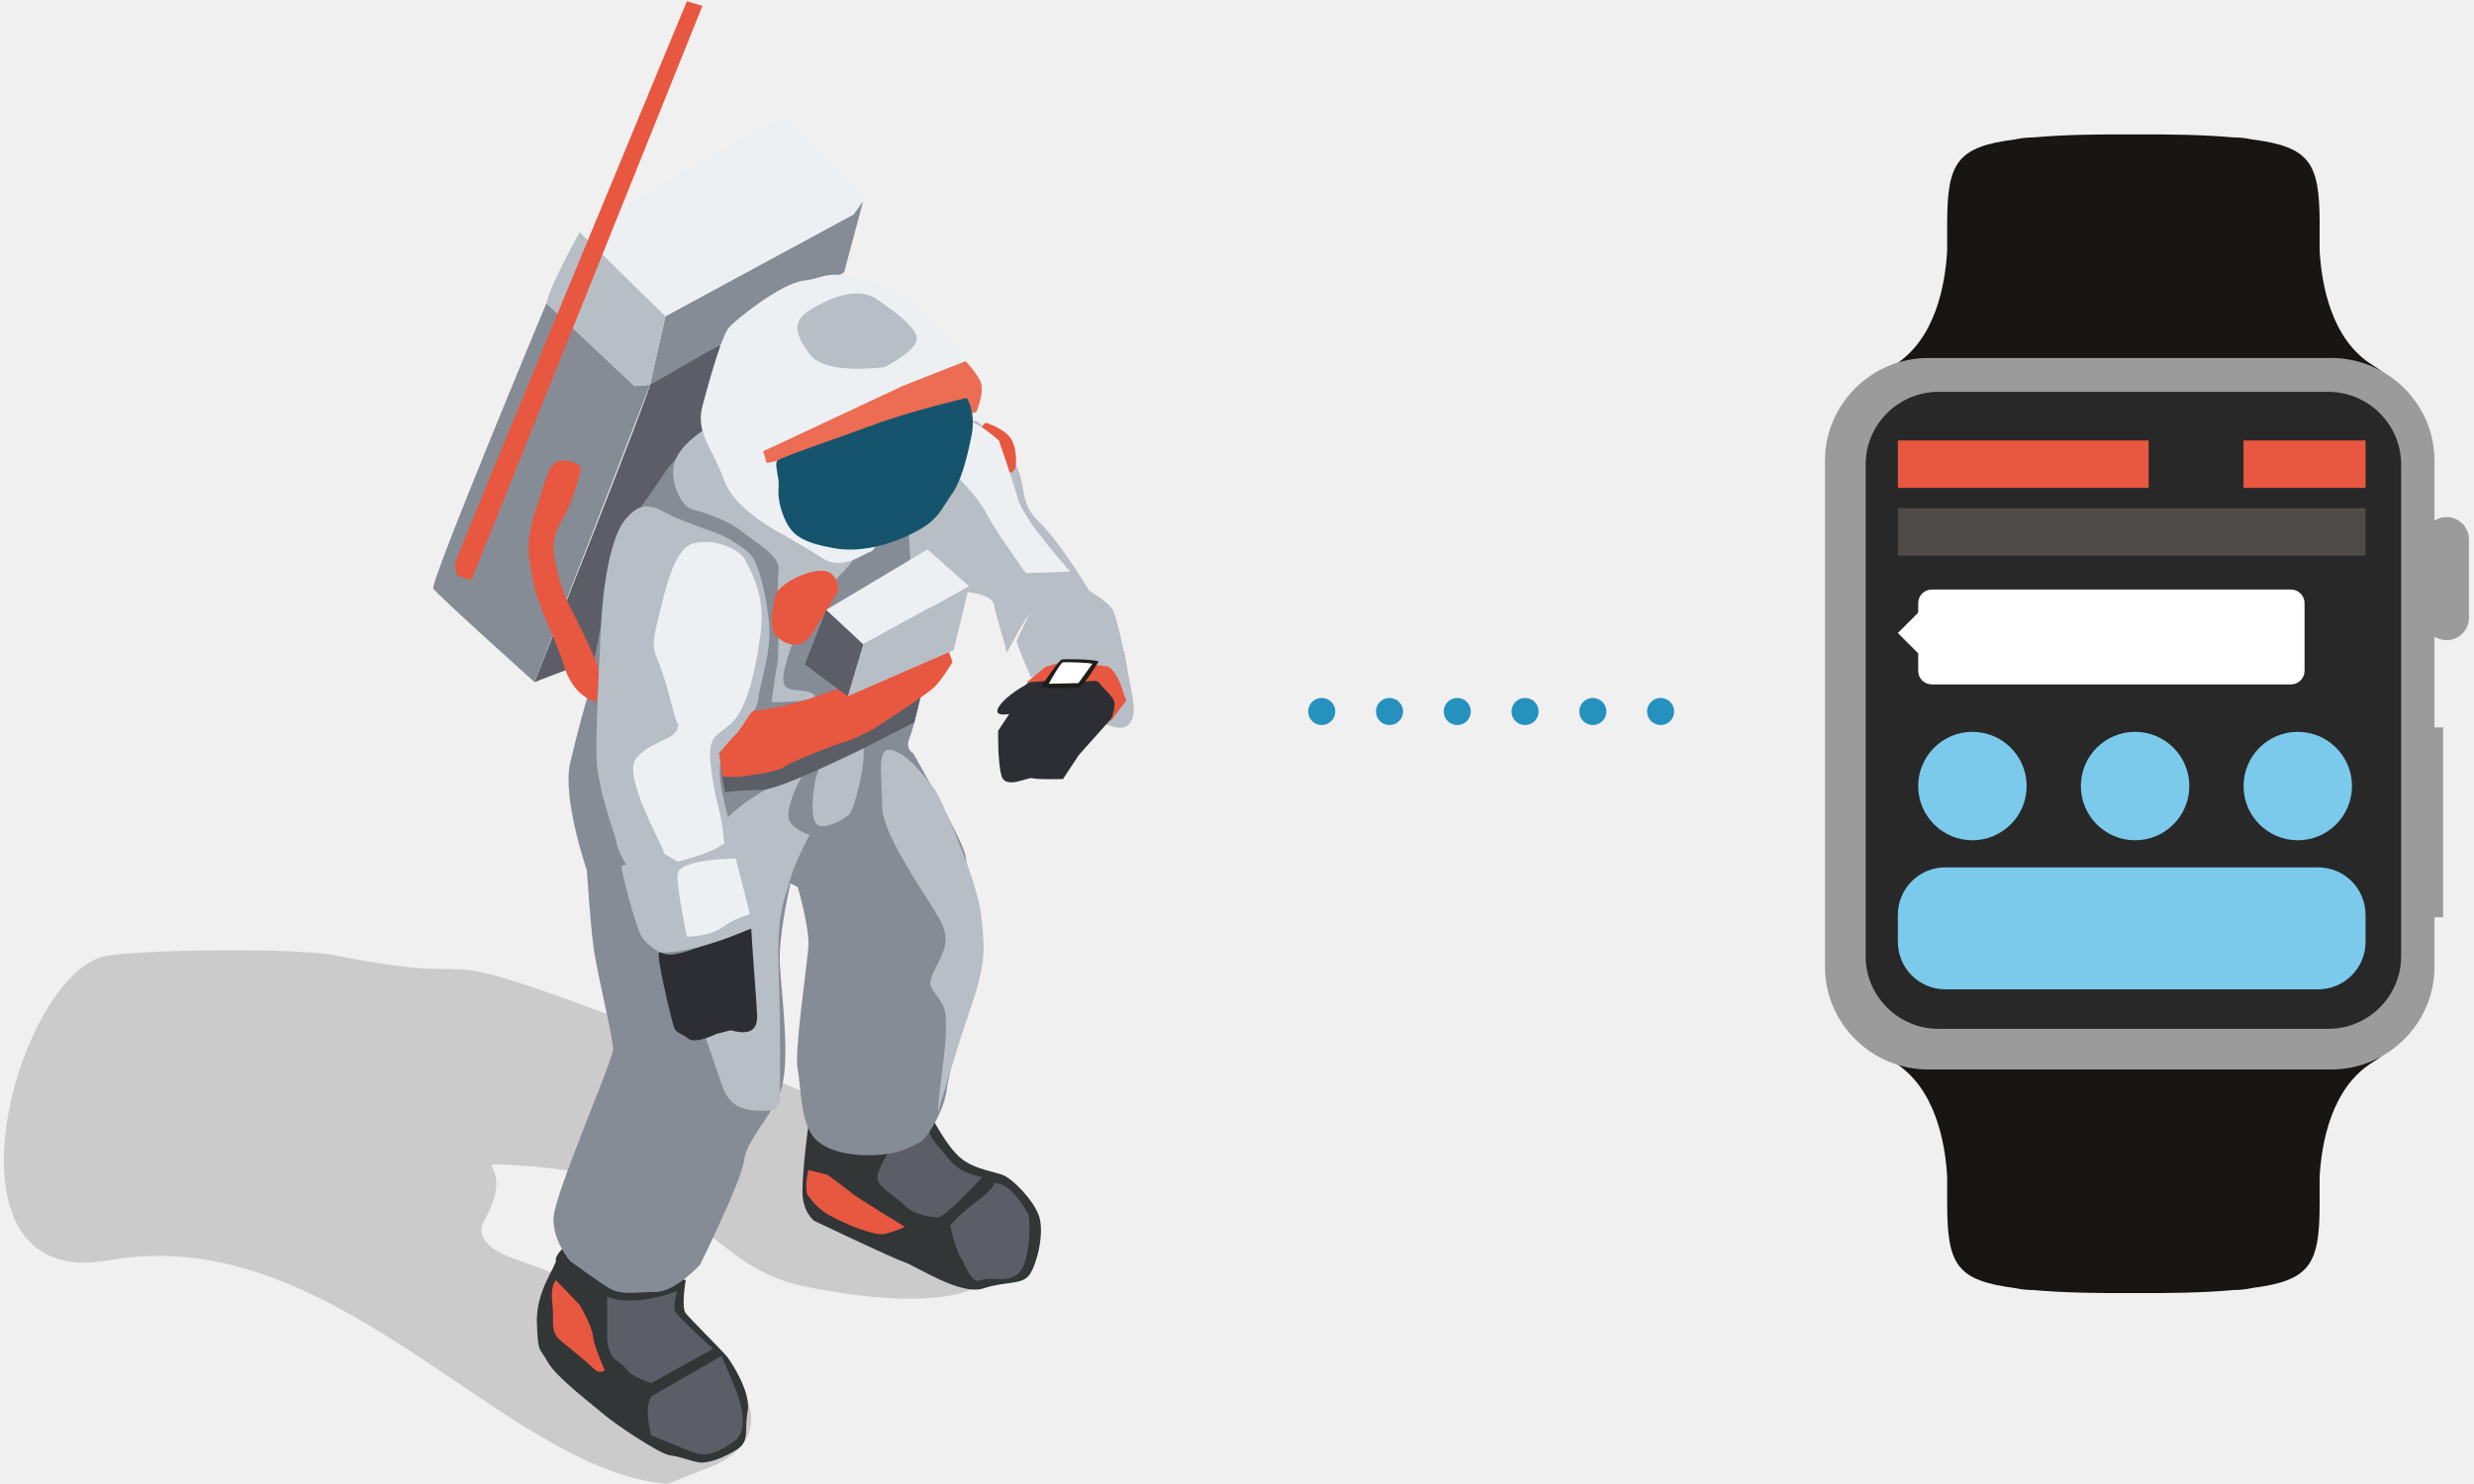
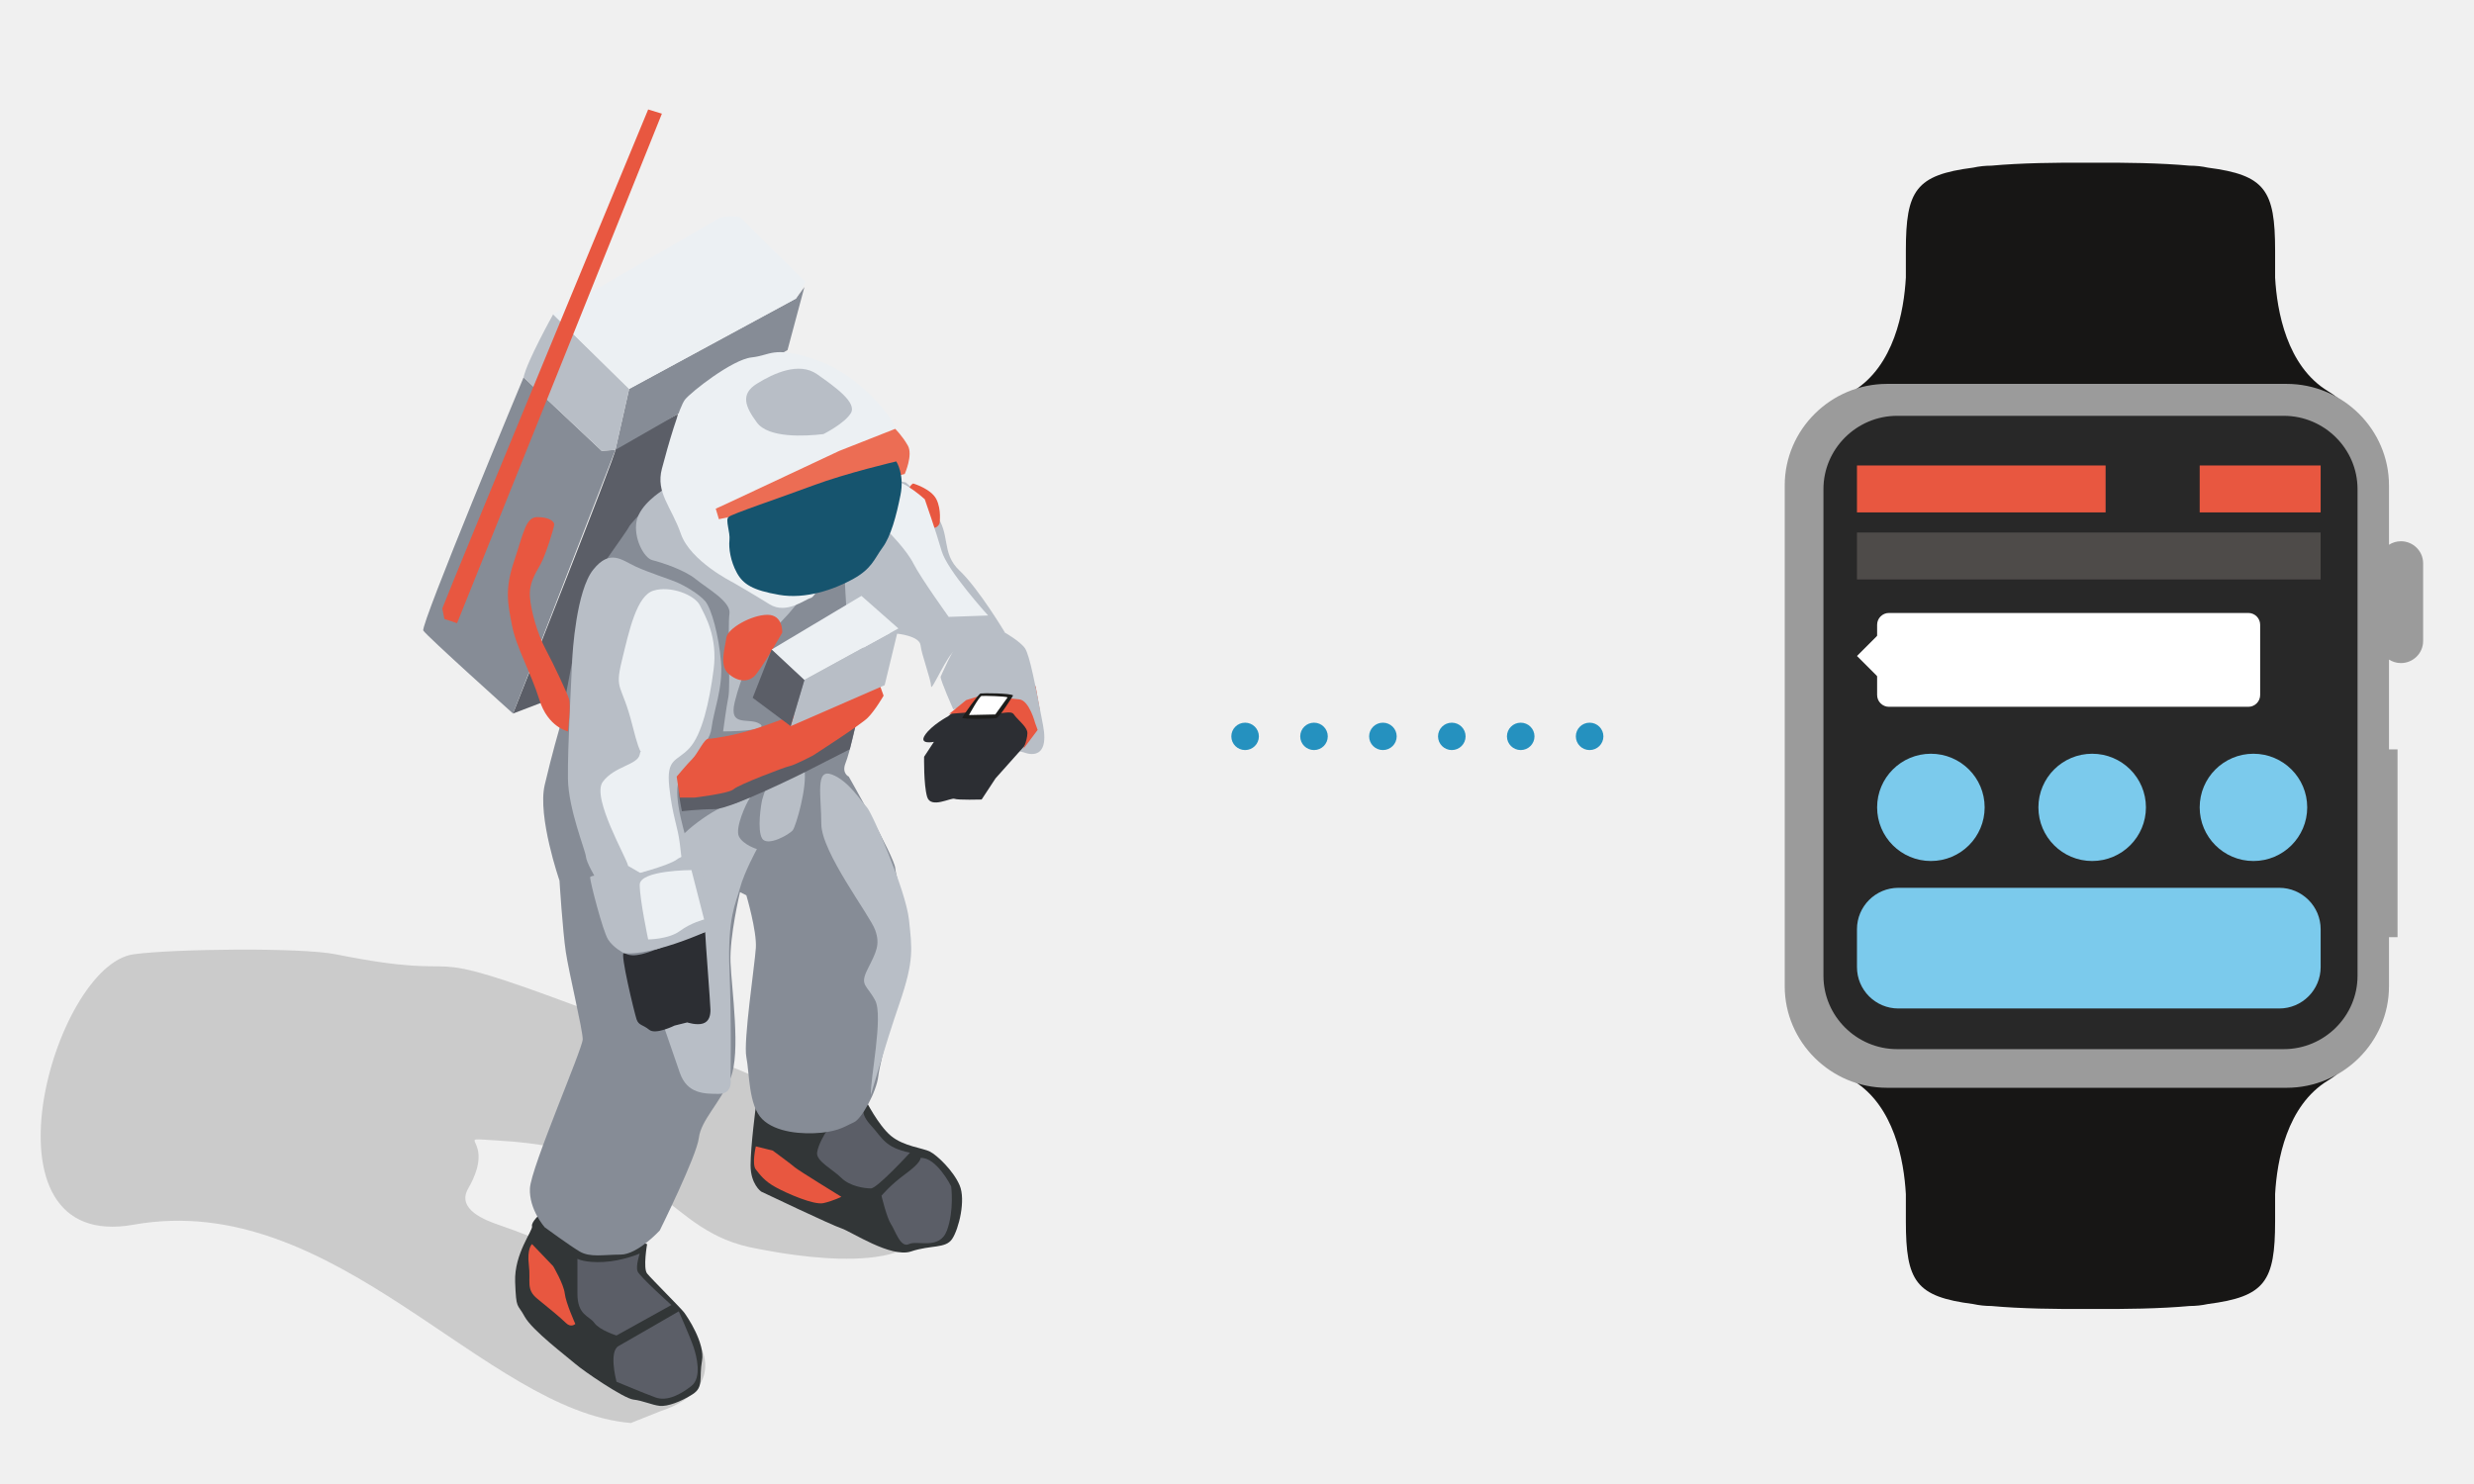
<svg xmlns="http://www.w3.org/2000/svg" width="365" height="219" viewBox="0 0 365 219">
-   <g fill="none" fill-rule="evenodd">
-     <path fill="#D8D8D8" d="M98.492,218.996 C74.113,216.965 49.492,179.996 16,185.996 C-10.712,190.781 2.625,142.821 16,140.996 C22.652,140.088 43.736,139.845 49.492,140.996 C74.267,145.951 60.015,138.518 90.492,149.996 C108.105,156.63 125.6,163.698 142.492,171.996 C144.829,173.144 146.617,175.544 147.492,177.996 C148.389,180.507 148.139,183.409 147.492,185.996 C145.114,195.508 120.782,190.218 119.492,189.996 C103.707,187.274 104.308,173.541 76.492,171.996 C68.112,171.531 76.535,171.172 71.492,179.996 C69.498,183.486 74.511,185.307 76.492,185.996 C92.762,191.655 85.452,191.806 101.492,198.996 C112.237,203.813 114.764,213.239 103.492,216.996 L98.492,218.996 Z" style="mix-blend-mode:multiply" />
-     <g transform="matrix(-1 0 0 1 167.75 0)">
-       <path fill="#5B5E67" d="M61.486,50.854 C62.189,51.204 72.027,56.272 71.851,56.796 C71.676,57.32 88.892,100.66 88.892,100.66 L79.757,97.165 L62.189,63.437 L61.486,50.854" />
-       <path fill="#868C96" d="M88.892,100.66 L71.851,56.796 L74.135,56.971 L87.135,44.738 C87.135,44.738 104.351,85.981 103.824,86.854 C103.297,87.728 88.892,100.66 88.892,100.66" />
-       <polyline fill="#868C96" points="71.851 56.796 69.568 46.66 41.811 31.631 40.405 29.709 43.216 40.194 61.486 50.854 71.851 56.796" />
-       <path fill="#323637" d="M47.608,180.175 C47.608,180.175 35.883,185.767 34.257,186.291 C32.631,186.816 26.015,191.259 22.662,190.136 C19.31,189.013 16.914,189.708 15.811,188.039 C14.708,186.37 13.527,181.573 14.581,179.126 C15.635,176.68 18.32,174.144 19.5,173.534 C20.681,172.924 23.892,172.66 26,170.913 C28.108,169.165 30.216,164.971 30.216,164.971 L46.027,164.796 L48.486,166.019 C48.486,166.019 49.365,172.66 49.365,175.806 C49.365,178.951 47.608,180.175 47.608,180.175" />
-       <path fill="#5B5E67" d="M21.081 174.583C21.081 174.583 20.905 175.282 23.541 177.204 26.176 179.126 27.581 180.874 27.581 180.874 27.581 180.874 26.703 184.544 26 185.592 25.297 186.641 24.419 189.612 23.014 188.913 21.608 188.214 17.919 189.961 16.689 186.641 15.459 183.32 15.986 179.301 15.986 179.301 15.986 179.301 18.446 174.408 21.081 174.583M22.838 173.709C22.838 173.709 28.284 179.65 29.338 179.65 30.392 179.65 32.851 179.301 34.257 177.903 35.662 176.505 38.473 175.107 38.297 173.709 38.122 172.311 36.892 170.388 36.892 170.388L30.392 166.194C30.392 166.194 31.27 167.068 29.338 169.165 27.405 171.262 27.054 172.835 22.838 173.709" />
-       <path fill="#323637" d="M66.581,188.913 C66.581,188.913 67.284,192.932 66.581,193.806 C65.878,194.68 60.959,199.573 60.432,200.272 C59.905,200.971 56.915,205.401 57.446,208.311 C57.976,211.22 57.095,212.68 59.027,213.903 C60.959,215.126 63.186,215.96 64.473,215.825 C65.76,215.69 67.284,214.951 68.865,214.777 C70.446,214.602 77.122,210.058 78.527,208.835 C79.932,207.612 85.73,203.243 86.959,200.971 C88.189,198.699 88.365,199.922 88.541,195.204 C88.716,190.485 85.544,186.641 85.73,185.942 C85.915,185.243 84.324,183.845 84.324,183.845 L66.581,188.913" />
-       <path fill="#868C96" d="M64.473,186.641 C64.473,186.641 68.162,190.66 70.973,190.66 C73.784,190.66 76.068,191.184 77.824,190.136 C79.581,189.087 83.622,186.117 83.622,186.117 C83.622,186.117 86.247,183.146 86.081,179.65 C85.915,176.155 77.297,156.408 77.297,154.835 C77.297,153.262 79.581,143.825 80.108,140.33 C80.635,136.835 81.162,128.447 81.162,128.447 C81.162,128.447 84.851,117.786 83.622,112.544 C82.392,107.301 81.162,103.107 81.162,103.107 C81.162,103.107 76.946,80.738 76.595,79.864 C76.243,78.99 69.743,70.078 69.568,69.553 C69.392,69.029 62.541,61.864 62.541,61.864 L28.635,67.631 C28.635,67.631 26.636,70.833 27.23,73.922 C27.824,77.012 30.216,85.631 30.216,85.631 L31.797,102.233 C31.797,102.233 32.851,107.126 33.554,108.874 C34.257,110.621 33.027,111.146 33.027,111.146 C33.027,111.146 25.473,124.427 25.297,126.35 C25.122,128.272 22.628,136.553 22.838,138.757 C23.048,140.961 24.068,144.699 24.419,146.097 C24.77,147.495 27.802,158.264 28.108,160.951 C28.414,163.639 30.919,168.117 32.149,168.641 C33.378,169.165 34.507,170.092 37.595,170.388 C40.682,170.685 45.149,170.388 47.432,168.117 C49.716,165.845 49.541,160.427 50.068,157.806 C50.595,155.184 48.662,142.427 48.486,139.631 C48.311,136.835 50.068,130.893 50.068,130.893 L51.122,130.369 C51.122,130.369 52.878,137.709 52.703,142.078 C52.527,146.447 50.946,157.107 52.703,161.301 C54.459,165.495 57.622,168.291 57.973,171.262 C58.324,174.233 64.473,186.641 64.473,186.641" />
-       <path fill="#E85740" d="M64.473 92.971C65.703 93.67 67.635 94.718 70.622 93.845 73.608 92.971 75.365 92.097 75.365 90.524 75.365 88.951 76.946 88.078 73.432 86.155 69.919 84.233 67.635 83.359 65.703 84.408 63.77 85.456 62.541 88.078 62.716 89.126 62.892 90.175 64.473 92.971 64.473 92.971M72.554 135.786C72.554 135.786 64.571 133.547 63.946 133.34 63.321 133.132 60.432 132.641 60.432 132.641 60.432 132.641 65.176 135.786 66.932 136.66 68.689 137.534 71.324 138.233 71.324 138.233L72.554 135.786M1.23 100.136L5.797 98.039 9.311 95.767C9.311 95.767 8.959 94.893 7.905 94.893 6.851 94.893 1.932 96.117 1.932 96.117L1.23 100.136M34.257 181.049C34.257 181.049 41.495 176.604 41.986 176.155 42.478 175.706 45.676 173.359 45.676 173.359L48.486 172.66C48.486 172.66 49.189 175.631 48.486 176.505 47.784 177.379 47.081 178.427 45.149 179.476 43.216 180.524 38.824 182.447 37.243 182.097 35.662 181.748 34.257 181.049 34.257 181.049M78.527 202.194C78.527 202.194 80.108 198.699 80.284 197.126 80.459 195.553 82.216 192.583 82.216 192.583L85.73 188.913C85.73 188.913 86.598 189.612 86.257 192.408 85.915 195.204 86.784 196.427 84.851 198 82.919 199.573 80.986 201.146 80.108 202.019 79.23 202.893 78.527 202.194 78.527 202.194" />
-       <path fill="#5B5E67" d="M71.676 211.806C71.851 211.107 72.905 206.738 71.324 205.864 69.743 204.99 61.311 200.097 61.311 200.097 61.311 200.097 59.378 204.466 58.851 206.039 58.324 207.612 57.446 211.107 59.203 212.505 60.959 213.903 63.243 215.126 65.176 214.427 67.108 213.728 71.676 211.806 71.676 211.806M62.541 199.049L71.676 204.117C71.676 204.117 74.486 203.243 75.365 202.019 76.243 200.796 78.176 200.796 78.176 197.126L78.176 191.359C78.176 191.359 76.946 192.058 73.784 191.883 70.622 191.709 67.811 190.485 67.811 190.485 67.811 190.485 68.514 192.583 68.162 193.456 67.811 194.33 62.541 199.049 62.541 199.049" />
-       <path fill="#B8BEC6" d="M52.703 161.301C52.703 161.301 52.176 163.922 54.635 163.922 57.095 163.922 59.905 163.922 61.135 160.427 62.365 156.932 65.878 146.621 65.878 146.621 65.878 146.621 63.946 127.573 62.892 124.078 61.838 120.583 54.5 115.975 53.054 115.864 51.609 115.754 49.014 114.117 49.541 114.816 50.068 115.515 52 119.709 51.297 121.107 50.595 122.505 48.311 123.204 48.311 123.204 48.311 123.204 50.419 127.049 51.122 129.67 51.824 132.291 53.23 134.563 52.878 143.301 52.527 152.039 52.703 161.301 52.703 161.301M29.338 164.097C29.514 161.65 27.23 150.99 28.635 148.369 30.041 145.748 31.27 145.922 29.865 143.126 28.459 140.33 27.757 139.107 28.635 136.66 29.514 134.214 37.595 123.728 37.595 119.01 37.595 114.291 38.649 109.748 35.838 110.796 33.027 111.845 30.919 115.34 30.041 116.214 29.162 117.087 23.541 130.019 23.014 134.913 22.486 139.806 22.135 141.728 24.595 148.893 27.054 156.058 29.338 164.097 29.338 164.097M40.405 109.922C39.907 112.898 41.811 119.359 42.338 120.058 42.865 120.757 46.554 122.854 47.432 121.456 48.311 120.058 47.608 115.689 47.432 114.99 47.257 114.291 46.203 111.146 45.324 110.621 44.446 110.097 40.581 108.874 40.405 109.922" />
-       <path fill="#2C2E33" d="M56.919,137.01 C56.919,137.883 56.041,149.068 56.041,149.942 C56.041,150.816 56.216,151.864 57.27,152.214 C58.324,152.563 59.905,152.039 59.905,152.039 L62.014,152.563 C62.014,152.563 65.176,154.136 66.23,153.262 C67.284,152.388 67.986,152.563 68.338,151.515 C68.689,150.466 71.149,140.33 70.446,140.505 C69.743,140.68 69.216,141.553 64.824,139.806 C60.432,138.058 56.919,137.01 56.919,137.01" />
-       <path fill="#B8BEC6" d="M59.73,123.029 C59.905,121.631 62.365,114.816 61.311,111.845 C60.257,108.874 56.216,106.078 55.865,103.107 C55.514,100.136 53.932,96.466 54.284,92.097 C54.635,87.728 55.865,83.184 56.919,81.961 C57.973,80.738 60.432,79.34 61.662,78.816 C62.892,78.291 66.23,77.243 68.514,76.194 C70.797,75.146 72.73,73.223 75.541,76.718 C78.351,80.214 78.996,90.384 79.054,91.922 C79.112,93.46 79.835,106.417 79.757,111.495 C79.678,116.574 76.858,123.396 76.77,124.427 C76.682,125.458 75.189,127.922 75.189,127.922 C75.189,127.922 74.55,129.301 71.324,129.845 C68.099,130.389 59.203,126.699 59.203,126.699 L59.73,123.029" />
-       <path fill="#ECF0F3" d="M69.743,126 C69.919,124.777 75.892,114.641 73.959,112.019 C72.027,109.398 68.162,109.223 67.811,107.476 C67.459,105.728 67.284,109.573 69.041,102.583 C70.797,95.592 72.027,96.99 70.797,91.922 C69.568,86.854 68.338,81.087 65.527,80.214 C62.716,79.34 58.676,80.913 57.797,82.66 C56.919,84.408 54.811,87.903 55.514,93.32 C56.216,98.738 57.446,104.155 59.554,106.427 C61.662,108.699 63.419,108 62.892,112.893 C62.365,117.786 61.486,119.359 61.135,122.33 L60.784,125.301 L67.635,127.223 L69.743,126" />
-       <path fill="#5B5E67" d="M31.797,102.233 L32.851,106.602 L40.757,110.621 C40.757,110.621 52.703,116.563 55.338,116.563 C57.973,116.563 60.784,116.913 60.784,116.913 C60.784,116.913 61.662,112.893 61.135,112.893 C60.608,112.893 45.5,106.602 43.919,106.427 C42.338,106.252 31.797,102.233 31.797,102.233" />
-       <path fill="#B8BEC6" d="M24.946,87.379 C24.946,87.379 21.257,87.728 21.081,89.301 C20.905,90.874 19.339,95.03 19.324,96.117 C19.31,97.203 16.514,90.524 15.284,90.175 C14.054,89.825 7.027,87.204 7.027,87.204 C7.027,87.204 11.419,79.864 14.581,76.893 C17.743,73.922 15.986,70.777 18.622,67.456 C21.257,64.136 23.541,62.214 23.541,62.214 L28.459,61.34 L33.905,73.573 C33.905,73.573 33.423,86.155 33.027,86.33 C32.631,86.505 24.946,87.379 24.946,87.379" />
-       <path fill="#B8BEC6" d="M17.743,94.544 C17.743,95.243 15.635,99.961 15.635,99.961 C15.635,99.961 10.365,98.563 9.662,98.738 C8.959,98.913 10.892,105.379 10.892,105.379 L3.865,107.126 C3.865,107.126 -0.527,109.049 0.703,102.583 C1.932,96.117 2.921,90.977 3.689,89.825 C4.457,88.673 7.027,87.204 7.027,87.204 C7.027,87.204 13.176,87.204 14.405,88.427 C15.635,89.65 17.743,94.544 17.743,94.544" />
-       <path fill="#2C2E33" d="M3.521,105.746 L8.605,111.446 L10.917,114.962 C10.917,114.962 14.847,115.076 15.435,114.841 C16.023,114.607 19.379,116.543 19.983,114.526 C20.586,112.509 20.489,107.847 20.489,107.847 L18.857,105.365 C18.857,105.365 21.436,105.902 20.348,104.247 C19.26,102.592 16.516,101.129 16.516,101.129 L13.676,98.818 C13.041,98.3 12.227,98.051 11.41,98.123 L4.823,98.697 L2.205,102.616 L3.521,105.746" />
-       <path fill="#B8BEC6" d="M64.122,63.612 C64.122,63.612 67.811,65.883 68.338,68.68 C68.865,71.476 67.108,74.796 65.703,75.146 C64.297,75.495 60.432,76.718 58.5,78.291 C56.568,79.864 52.572,82.06 52.878,84.058 C53.185,86.056 52.703,96.117 53.054,97.864 C53.405,99.612 53.932,103.631 53.932,103.631 C53.932,103.631 46.027,103.631 47.784,102.408 C49.541,101.184 53.069,103.132 52,98.738 C50.931,94.344 48.838,90 47.959,89.126 C47.081,88.252 44.446,85.631 43.041,84.058 C41.635,82.485 39.878,80.039 39.878,80.039 C39.878,80.039 45.851,82.485 52.351,76.544 C58.851,70.602 61.311,65.709 61.311,65.709 L64.122,63.612" />
-       <path fill="#ECF0F3" d="M52.351,78.816 C52.351,78.816 59.378,75.32 60.959,70.777 C62.541,66.233 65.176,63.961 64.122,59.942 C63.068,55.922 61.241,49.631 60.257,48.408 C59.273,47.184 52.427,41.767 49.189,41.417 C45.952,41.068 45.721,39.536 39.176,41.592 C32.631,43.649 28.635,48.408 26.878,50.505 C25.122,52.602 24.243,55.748 24.243,56.796 C24.243,57.845 36.365,76.369 36.365,76.369 C36.365,76.369 38.473,81.262 39.351,81.437 C40.23,81.612 43.392,84.233 46.203,82.485 C49.014,80.738 52.351,78.816 52.351,78.816" />
-       <path fill="#B8BEC6" d="M37.243 54.175C40.314 54.538 46.378 54.874 48.311 52.252 50.243 49.631 51.122 47.534 48.311 45.786 45.5 44.039 41.284 42.117 38.297 44.214 35.311 46.311 31.622 48.932 32.676 50.68 33.73 52.427 37.243 54.175 37.243 54.175M87.135 44.738C86.608 42.117 82.216 34.252 82.216 34.252L69.568 46.66 71.851 56.796 74.135 56.971 87.135 44.738" />
-       <path fill="#ECF0F3" d="M40.23,28.835 C40.23,28.835 50.198,19.099 50.77,18.35 C51.343,17.6 54.459,18.175 54.459,18.175 L80.459,33.204 L82.216,34.252 L69.568,46.66 L41.811,31.631 L40.23,28.835" />
-       <path fill="#E85740" d="M100.662 83.184C99.236 79.34 66.405.175 66.405.175L64.122.874 98.203 85.631 100.311 84.932 100.662 83.184M17.919 69.029C17.919 69.029 18.446 70.602 20.378 69.204 22.311 67.806 22.486 67.806 23.014 65.359 23.541 62.913 22.311 62.388 22.311 62.388 22.311 62.388 19.324 63.262 18.446 65.01 17.568 66.757 17.919 69.029 17.919 69.029" />
-       <path fill="#B8BEC6" d="M55.514,135.437 C56.041,132.466 58.149,124.252 58.149,124.252 C58.149,124.252 60.257,123.903 61.662,124.951 C63.068,126 69.216,127.573 69.216,127.573 C69.216,127.573 76.068,127.223 76.068,127.922 C76.068,128.621 73.959,136.835 73.081,138.233 C72.203,139.631 70.446,140.505 70.446,140.505 C70.446,140.505 68.865,140.854 64.824,139.806 C60.784,138.757 56.919,137.01 56.919,137.01 L55.514,135.437" />
-       <path fill="#ECF0F3" d="M59.203,126.699 C59.203,126.699 67.811,126.699 67.811,129.146 C67.811,131.592 66.405,138.233 66.405,138.233 C66.405,138.233 62.997,138.213 61.135,136.835 C59.273,135.457 57.095,134.913 57.095,134.913 L59.203,126.699" />
-       <path fill="#E85740" d="M28.108 95.243L27.23 97.689C27.23 97.689 28.635 100.136 29.865 101.359 31.095 102.583 39 107.65 39 107.65 39 107.65 41.986 109.223 42.865 109.398 43.743 109.573 51.473 112.544 52.176 113.243 52.878 113.942 58.676 114.641 58.676 114.641L61.135 114.641 61.662 111.146C61.662 111.146 59.905 109.049 59.027 108.175 58.149 107.301 57.095 104.854 56.392 104.854 55.689 104.854 52.176 104.33 48.838 103.282 45.5 102.233 36.937 98.913 34.784 98.214 32.631 97.515 28.108 95.243 28.108 95.243M44.095 87.204C44.095 87.204 43.919 84.233 46.554 84.233 49.189 84.233 53.23 86.505 53.405 88.078 53.581 89.65 54.635 92.621 53.054 94.019 51.473 95.417 49.892 95.417 48.838 94.544 47.784 93.67 44.095 87.204 44.095 87.204" />
-       <polyline fill="#B8BEC6" points="40.405 95.068 42.689 102.757 27.054 95.942 24.77 86.505 40.405 95.068" />
-       <path fill="#5B5E67" d="M45.851,90 C45.324,90.35 40.405,95.068 40.405,95.068 L42.689,102.757 L49.014,98.039 L45.851,90" />
-       <polyline fill="#ECF0F3" points="30.919 81.087 24.77 86.505 40.405 95.068 45.851 90 30.919 81.087" />
-       <path fill="#ECF0F3" d="M26.469,70.369 C26.469,70.369 23.423,73.398 22.252,75.728 C21.081,78.058 16.396,84.583 16.396,84.583 L9.838,84.35 C9.838,84.35 16.631,76.893 17.568,73.631 C18.504,70.369 20.378,65.01 20.378,65.01 C20.378,65.01 25.531,60.349 26.234,62.68 C26.937,65.01 26.469,70.369 26.469,70.369" />
-       <path fill="#EC6D54" d="M23.716,60.816 C23.716,60.816 22.311,57.67 23.189,56.097 C24.068,54.524 25.297,53.301 25.297,53.301 L34.608,56.971 L52.878,65.534 L55.162,66.583 L54.635,68.33 L51.297,67.631 L23.716,60.816" />
-       <path fill="#16546E" d="M25.122,58.718 C25.122,58.718 23.716,60.816 24.419,64.311 C25.122,67.806 26,71.126 27.405,73.049 C28.811,74.971 29.162,76.544 32.324,78.291 C35.486,80.039 40.238,81.677 44.622,80.913 C49.005,80.149 50.595,79.165 51.649,77.243 C52.703,75.32 53.025,73.156 52.878,71.825 C52.732,70.494 53.581,68.505 53.054,67.981 C52.527,67.456 44.622,64.835 39,62.738 C33.378,60.641 25.122,58.718 25.122,58.718" />
-       <path fill="#E85740" d="M79.757 103.631C79.757 103.631 83.085 102.932 84.5 98.388 85.915 93.845 88.365 89.65 89.068 85.981 89.77 82.311 90.297 80.039 88.716 75.32 87.135 70.602 86.784 67.981 84.851 67.981 82.919 67.981 82.041 68.68 82.041 69.204 82.041 69.728 83.446 74.272 84.324 75.845 85.203 77.417 86.247 78.99 86.081 81.262 85.915 83.534 84.851 87.379 83.446 90 82.041 92.621 79.932 97.165 79.581 98.214 79.23 99.262 79.757 103.631 79.757 103.631M2.019 102.22C2.019 102.22 2.982 98.493 4.637 98.302 6.293 98.11 11.224 97.727 11.224 97.727L13.49 98.422 16.33 100.734C16.33 100.734 11.064 100.174 9.373 100.536 7.681 100.899 6.069 100.028 5.546 100.811 5.022 101.595 3.609 102.666 3.351 103.569 3.093 104.471 3.979 106.556 3.979 106.556L1.595 103.382 2.019 102.22" />
-       <path fill="#1D1D1B" d="M5.678,97.646 C5.678,97.646 7.922,101.304 8.481,101.421 C9.04,101.537 14.264,101.656 14.136,101.34 C14.008,101.023 11.465,97.399 11.092,97.322 C10.72,97.244 6.147,97.26 5.678,97.646" />
-       <path fill="#FFFFFF" d="M6.597,97.972 L8.643,100.811 L13.02,100.906 C13.02,100.906 11.307,97.782 10.926,97.735 C10.545,97.688 6.787,97.782 6.597,97.972" />
-     </g>
-     <g transform="translate(192.25 19.829)">
-       <path fill="#2591BF" d="M2.75,87.171 C1.645,87.171 0.75,86.276 0.75,85.171 C0.75,84.067 1.645,83.171 2.75,83.171 C3.855,83.171 4.75,84.067 4.75,85.171 C4.75,86.276 3.855,87.171 2.75,87.171 Z M12.75,87.171 C11.645,87.171 10.75,86.276 10.75,85.171 C10.75,84.067 11.645,83.171 12.75,83.171 C13.855,83.171 14.75,84.067 14.75,85.171 C14.75,86.276 13.855,87.171 12.75,87.171 Z M22.75,87.171 C21.645,87.171 20.75,86.276 20.75,85.171 C20.75,84.067 21.645,83.171 22.75,83.171 C23.855,83.171 24.75,84.067 24.75,85.171 C24.75,86.276 23.855,87.171 22.75,87.171 Z M32.75,87.171 C31.645,87.171 30.75,86.276 30.75,85.171 C30.75,84.067 31.645,83.171 32.75,83.171 C33.855,83.171 34.75,84.067 34.75,85.171 C34.75,86.276 33.855,87.171 32.75,87.171 Z M42.75,87.171 C41.645,87.171 40.75,86.276 40.75,85.171 C40.75,84.067 41.645,83.171 42.75,83.171 C43.855,83.171 44.75,84.067 44.75,85.171 C44.75,86.276 43.855,87.171 42.75,87.171 Z M52.75,87.171 C51.645,87.171 50.75,86.276 50.75,85.171 C50.75,84.067 51.645,83.171 52.75,83.171 C53.855,83.171 54.75,84.067 54.75,85.171 C54.75,86.276 53.855,87.171 52.75,87.171 Z" />
-       <g transform="translate(77)">
-         <path fill="#171615" d="M80.86 34.099C74.687 30.347 73.253 22.112 72.974 17.143L72.974 13.1C72.974 4.115 71.494 1.843 62.97.745 62.094.554 61.186.45 60.254.45 55.981.054 50.541-.032 45.5.009 40.459-.032 35.019.054 30.746.45 29.814.45 28.906.554 28.03.745 19.506 1.843 18.026 4.115 18.026 13.1L18.026 17.143C17.747 22.112 16.313 30.347 10.14 34.099.982 39.665 23.75 37.641 30.746 37.641L60.254 37.641C67.25 37.641 90.018 39.665 80.86 34.099M80.86 136.901C74.687 140.653 73.253 148.888 72.974 153.857L72.974 157.9C72.974 166.885 71.494 169.157 62.97 170.255 62.094 170.446 61.186 170.55 60.254 170.55 55.981 170.946 50.541 171.032 45.5 170.991 40.459 171.032 35.019 170.946 30.746 170.55 29.814 170.55 28.906 170.446 28.03 170.255 19.506 169.157 18.026 166.885 18.026 157.9L18.026 153.857C17.747 148.888 16.313 140.653 10.14 136.901.982 131.335 23.75 133.359 30.746 133.359L60.254 133.359C67.25 133.359 90.018 131.335 80.86 136.901" />
-         <path fill="#9B9B9B" d="M91.698,56.474 C91.044,56.474 90.434,56.667 89.92,56.997 L89.92,48.144 C89.92,39.815 83.061,33 74.679,33 L15.241,33 C6.858,33 0,39.815 0,48.144 L0,122.856 C0,131.185 6.858,138 15.241,138 L74.679,138 C83.061,138 89.92,131.185 89.92,122.856 L89.92,115.536 L91.19,115.536 L91.19,87.519 L89.92,87.519 L89.92,74.123 C90.434,74.453 91.044,74.647 91.698,74.647 C93.514,74.647 95,73.17 95,71.365 L95,59.755 C95,57.95 93.514,56.474 91.698,56.474" />
-         <path fill="#282828" stroke="#9B9B9B" stroke-width="4" d="M16.73,134 C9.729,134 4,128.288 4,121.306 L4,48.694 C4,41.712 9.729,36 16.73,36 L74.27,36 C81.271,36 87,41.712 87,48.694 L87,121.306 C87,128.288 81.271,134 74.27,134 L16.73,134 Z" />
-         <g transform="translate(10.75 45.171)">
-           <rect width="37" height="7" fill="#E85740" />
-           <rect width="69" height="7" y="10" fill="#4E4B49" />
-           <rect width="57" height="14" x="3" y="22" fill="#FFFFFF" rx="2" />
-           <rect width="18" height="7" x="51" fill="#E85740" />
-           <circle cx="11" cy="51" r="8" fill="#7BCAEC" />
-           <circle cx="35" cy="51" r="8" fill="#7BCAEC" />
-           <circle cx="59" cy="51" r="8" fill="#7BCAEC" />
-           <rect width="69" height="18" y="63" fill="#7BCAEC" rx="7" />
-           <rect width="4.828" height="4.828" x="1" y="26" fill="#FFFFFF" transform="rotate(-45 3.414 28.414)" />
+   <g fill="none" fill-rule="evenodd" transform="translate(6 16)">
+     <path fill="#D8D8D8" d="M87.077,194 C65.397,192.198 43.503,159.412 13.719,164.733 C-10.034,168.977 1.826,126.443 13.719,124.824 C19.635,124.019 38.384,123.803 43.503,124.824 C65.534,129.218 52.86,122.626 79.963,132.806 C95.625,138.689 111.182,144.958 126.204,152.317 C128.282,153.335 129.872,155.464 130.65,157.638 C131.448,159.865 131.226,162.439 130.65,164.733 C128.536,173.169 106.898,168.478 105.751,168.281 C91.714,165.867 92.249,153.688 67.513,152.317 C60.06,151.904 67.551,151.586 63.067,159.412 C61.293,162.507 65.751,164.122 67.513,164.733 C81.981,169.752 75.481,169.886 89.744,176.263 C99.299,180.534 101.547,188.894 91.523,192.226 L87.077,194 Z" style="mix-blend-mode:multiply" />
+     <g transform="translate(54.984)">
+       <g transform="matrix(-1 0 0 1 93.52 0)">
+         <path fill="#5B5E67" d="M54.516,45.116 C55.139,45.426 63.861,49.922 63.706,50.387 C63.55,50.852 78.814,89.302 78.814,89.302 L70.715,86.201 L55.139,56.279 L54.516,45.116" />
+         <path fill="#868C96" d="M78.814,89.302 L63.706,50.387 L65.731,50.542 L77.257,39.69 C77.257,39.69 92.521,76.278 92.054,77.054 C91.587,77.829 78.814,89.302 78.814,89.302" />
+         <polyline fill="#868C96" points="63.706 50.387 61.681 41.395 37.071 28.062 35.825 26.356 38.317 35.659 54.516 45.116 63.706 50.387" />
+         <path fill="#323637" d="M42.211,159.844 C42.211,159.844 31.815,164.805 30.373,165.27 C28.931,165.735 23.065,169.677 20.093,168.681 C17.12,167.684 14.997,168.301 14.018,166.82 C13.04,165.34 11.993,161.084 12.928,158.914 C13.863,156.743 16.243,154.494 17.289,153.952 C18.336,153.411 21.183,153.177 23.052,151.627 C24.922,150.076 26.791,146.355 26.791,146.355 L40.809,146.2 L42.99,147.286 C42.99,147.286 43.768,153.177 43.768,155.968 C43.768,158.758 42.211,159.844 42.211,159.844" />
+         <path fill="#5B5E67" d="M18.691 154.883C18.691 154.883 18.535 155.503 20.872 157.208 23.208 158.914 24.454 160.464 24.454 160.464 24.454 160.464 23.675 163.72 23.052 164.65 22.429 165.58 21.651 168.216 20.404 167.596 19.158 166.975 15.887 168.526 14.797 165.58 13.707 162.634 14.174 159.069 14.174 159.069 14.174 159.069 16.355 154.727 18.691 154.883M20.249 154.107C20.249 154.107 25.077 159.379 26.012 159.379 26.946 159.379 29.127 159.069 30.373 157.828 31.619 156.588 34.111 155.348 33.956 154.107 33.8 152.867 32.709 151.162 32.709 151.162L26.946 147.441C26.946 147.441 27.725 148.216 26.012 150.076 24.298 151.937 23.987 153.332 20.249 154.107" />
+         <path fill="#323637" d="M59.033,167.596 C59.033,167.596 59.656,171.161 59.033,171.937 C58.41,172.712 54.049,177.053 53.581,177.673 C53.114,178.293 50.463,182.224 50.933,184.805 C51.404,187.386 50.622,188.681 52.335,189.766 C54.049,190.851 56.023,191.591 57.164,191.471 C58.305,191.352 59.656,190.696 61.058,190.541 C62.46,190.386 68.378,186.355 69.625,185.27 C70.871,184.185 76.011,180.309 77.101,178.293 C78.191,176.278 78.347,177.363 78.503,173.177 C78.659,168.991 75.846,165.58 76.011,164.96 C76.175,164.34 74.765,163.1 74.765,163.1 L59.033,167.596" />
+         <path fill="#868C96" d="M57.164,165.58 C57.164,165.58 60.435,169.146 62.927,169.146 C65.419,169.146 67.444,169.611 69.001,168.681 C70.559,167.751 74.142,165.115 74.142,165.115 C74.142,165.115 76.469,162.479 76.322,159.379 C76.175,156.278 68.534,138.759 68.534,137.363 C68.534,135.968 70.559,127.596 71.026,124.495 C71.494,121.394 71.961,113.953 71.961,113.953 C71.961,113.953 75.232,104.495 74.142,99.844 C73.051,95.193 71.961,91.472 71.961,91.472 C71.961,91.472 68.223,71.627 67.911,70.852 C67.6,70.077 61.837,62.17 61.681,61.705 C61.525,61.24 55.45,54.883 55.45,54.883 L25.389,60 C25.389,60 23.616,62.84 24.143,65.581 C24.669,68.322 26.791,75.968 26.791,75.968 L28.192,90.697 C28.192,90.697 29.127,95.038 29.75,96.588 C30.373,98.139 29.283,98.604 29.283,98.604 C29.283,98.604 22.585,110.387 22.429,112.092 C22.274,113.798 20.062,121.144 20.249,123.1 C20.435,125.055 21.339,128.371 21.651,129.611 C21.962,130.852 24.651,140.406 24.922,142.79 C25.193,145.173 27.414,149.146 28.504,149.611 C29.594,150.076 30.595,150.899 33.333,151.162 C36.07,151.425 40.03,151.162 42.055,149.146 C44.08,147.131 43.924,142.324 44.391,139.999 C44.859,137.673 43.145,126.356 42.99,123.875 C42.834,121.394 44.391,116.123 44.391,116.123 L45.326,115.658 C45.326,115.658 46.884,122.17 46.728,126.046 C46.572,129.921 45.17,139.379 46.728,143.1 C48.285,146.821 51.089,149.301 51.401,151.937 C51.712,154.572 57.164,165.58 57.164,165.58" />
+         <path fill="#E85740" d="M57.164 82.48C58.254 83.1 59.967 84.03 62.615 83.255 65.263 82.48 66.821 81.705 66.821 80.309 66.821 78.914 68.223 78.139 65.107 76.434 61.992 74.728 59.967 73.953 58.254 74.883 56.541 75.813 55.45 78.139 55.606 79.069 55.762 79.999 57.164 82.48 57.164 82.48M64.329 120.464C64.329 120.464 57.25 118.478 56.696 118.294 56.143 118.109 53.581 117.674 53.581 117.674 53.581 117.674 57.787 120.464 59.344 121.239 60.902 122.015 63.238 122.635 63.238 122.635L64.329 120.464M1.09 88.837L5.14 86.976 8.255 84.961C8.255 84.961 7.944 84.185 7.009 84.185 6.075 84.185 1.713 85.271 1.713 85.271L1.09 88.837M30.373 160.619C30.373 160.619 36.791 156.676 37.227 156.278 37.662 155.879 40.497 153.797 40.497 153.797L42.99 153.177C42.99 153.177 43.613 155.813 42.99 156.588 42.367 157.363 41.744 158.293 40.03 159.224 38.317 160.154 34.423 161.859 33.021 161.549 31.619 161.239 30.373 160.619 30.373 160.619M69.625 179.378C69.625 179.378 71.026 176.278 71.182 174.882 71.338 173.487 72.895 170.851 72.895 170.851L76.011 167.596C76.011 167.596 76.781 168.216 76.478 170.696 76.175 173.177 76.945 174.262 75.232 175.658 73.518 177.053 71.805 178.448 71.026 179.223 70.248 179.999 69.625 179.378 69.625 179.378" />
+         <path fill="#5B5E67" d="M63.55 187.906C63.706 187.285 64.64 183.409 63.238 182.634 61.837 181.859 54.36 177.518 54.36 177.518 54.36 177.518 52.647 181.394 52.179 182.789 51.712 184.185 50.933 187.285 52.491 188.526 54.049 189.766 56.073 190.851 57.787 190.231 59.5 189.611 63.55 187.906 63.55 187.906M55.45 176.588L63.55 181.084C63.55 181.084 66.042 180.309 66.821 179.223 67.6 178.138 69.313 178.138 69.313 174.882L69.313 169.766C69.313 169.766 68.223 170.386 65.419 170.231 62.615 170.076 60.123 168.991 60.123 168.991 60.123 168.991 60.746 170.851 60.435 171.627 60.123 172.402 55.45 176.588 55.45 176.588" />
+         <path fill="#B8BEC6" d="M46.728 143.1C46.728 143.1 46.261 145.425 48.441 145.425 50.622 145.425 53.114 145.425 54.204 142.324 55.295 139.224 58.41 130.077 58.41 130.077 58.41 130.077 56.696 113.177 55.762 110.077 54.827 106.976 48.321 102.888 47.039 102.79 45.758 102.692 43.457 101.24 43.924 101.86 44.391 102.48 46.105 106.201 45.482 107.441 44.859 108.681 42.834 109.301 42.834 109.301 42.834 109.301 44.703 112.712 45.326 115.038 45.949 117.363 47.195 119.379 46.884 127.131 46.572 134.883 46.728 143.1 46.728 143.1M26.012 145.58C26.168 143.41 24.143 133.952 25.389 131.627 26.635 129.301 27.725 129.456 26.479 126.976 25.233 124.495 24.61 123.41 25.389 121.239 26.168 119.069 33.333 109.767 33.333 105.581 33.333 101.395 34.267 97.364 31.775 98.294 29.283 99.224 27.414 102.325 26.635 103.1 25.856 103.875 20.872 115.348 20.404 119.689 19.937 124.03 19.626 125.735 21.806 132.092 23.987 138.449 26.012 145.58 26.012 145.58M35.825 97.519C35.383 100.159 37.071 105.891 37.538 106.511 38.005 107.131 41.276 108.991 42.055 107.751 42.834 106.511 42.211 102.635 42.055 102.015 41.899 101.395 40.965 98.604 40.186 98.139 39.407 97.674 35.98 96.588 35.825 97.519" />
+         <path fill="#2C2E33" d="M50.466,121.549 C50.466,122.325 49.687,132.247 49.687,133.022 C49.687,133.797 49.843,134.728 50.778,135.038 C51.712,135.348 53.114,134.883 53.114,134.883 L54.983,135.348 C54.983,135.348 57.787,136.743 58.721,135.968 C59.656,135.193 60.279,135.348 60.59,134.418 C60.902,133.487 63.083,124.495 62.46,124.65 C61.837,124.805 61.369,125.58 57.475,124.03 C53.581,122.48 50.466,121.549 50.466,121.549" />
+         <path fill="#B8BEC6" d="M52.958,109.146 C53.114,107.906 55.295,101.86 54.36,99.224 C53.426,96.588 49.843,94.108 49.532,91.472 C49.22,88.837 47.818,85.581 48.13,81.705 C48.441,77.829 49.532,73.798 50.466,72.713 C51.401,71.627 53.581,70.387 54.672,69.922 C55.762,69.457 58.721,68.527 60.746,67.596 C62.771,66.666 64.484,64.961 66.977,68.061 C69.469,71.162 70.04,80.185 70.092,81.55 C70.143,82.914 70.785,94.409 70.715,98.914 C70.645,103.419 68.145,109.472 68.067,110.387 C67.989,111.301 66.665,113.487 66.665,113.487 C66.665,113.487 66.098,114.71 63.238,115.193 C60.379,115.675 52.491,112.402 52.491,112.402 L52.958,109.146" />
+         <path fill="#ECF0F3" d="M61.837,111.782 C61.992,110.697 67.288,101.705 65.575,99.379 C63.861,97.054 60.435,96.898 60.123,95.348 C59.812,93.798 59.656,97.209 61.213,91.007 C62.771,84.806 63.861,86.046 62.771,81.55 C61.681,77.054 60.59,71.937 58.098,71.162 C55.606,70.387 52.024,71.782 51.245,73.333 C50.466,74.883 48.597,77.984 49.22,82.79 C49.843,87.596 50.933,92.402 52.802,94.418 C54.672,96.433 56.229,95.813 55.762,100.154 C55.295,104.495 54.516,105.891 54.204,108.526 L53.893,111.162 L59.967,112.867 L61.837,111.782" />
+         <path fill="#5B5E67" d="M28.192,90.697 L29.127,94.573 L36.136,98.139 C36.136,98.139 46.728,103.41 49.064,103.41 C51.401,103.41 53.893,103.72 53.893,103.72 C53.893,103.72 54.672,100.154 54.204,100.154 C53.737,100.154 40.342,94.573 38.94,94.418 C37.538,94.263 28.192,90.697 28.192,90.697" />
+         <path fill="#B8BEC6" d="M22.118,77.519 C22.118,77.519 18.847,77.829 18.691,79.224 C18.535,80.62 17.147,84.306 17.134,85.271 C17.12,86.235 14.641,80.309 13.551,79.999 C12.461,79.689 6.23,77.364 6.23,77.364 C6.23,77.364 10.124,70.852 12.928,68.217 C15.732,65.581 14.174,62.79 16.511,59.844 C18.847,56.899 20.872,55.193 20.872,55.193 L25.233,54.418 L30.062,65.271 C30.062,65.271 29.634,76.434 29.283,76.589 C28.931,76.744 22.118,77.519 22.118,77.519" />
+         <path fill="#B8BEC6" d="M15.732,83.875 C15.732,84.495 13.863,88.681 13.863,88.681 C13.863,88.681 9.19,87.441 8.567,87.596 C7.944,87.751 9.657,93.488 9.657,93.488 L3.427,95.038 C3.427,95.038 -0.467,96.743 0.623,91.007 C1.713,85.271 2.59,80.711 3.271,79.689 C3.952,78.667 6.23,77.364 6.23,77.364 C6.23,77.364 11.682,77.364 12.772,78.449 C13.863,79.534 15.732,83.875 15.732,83.875" />
+         <path fill="#2C2E33" d="M3.122,93.814 L7.63,98.87 L9.68,101.989 C9.68,101.989 13.164,102.091 13.685,101.883 C14.207,101.674 17.182,103.392 17.717,101.603 C18.252,99.813 18.166,95.677 18.166,95.677 L16.719,93.475 C16.719,93.475 19.006,93.952 18.041,92.484 C17.077,91.016 14.644,89.718 14.644,89.718 L12.126,87.667 C11.562,87.208 10.841,86.987 10.116,87.05 L4.277,87.56 L1.955,91.037 L3.122,93.814" />
+         <path fill="#B8BEC6" d="M56.852,56.434 C56.852,56.434 60.123,58.449 60.59,60.93 C61.058,63.41 59.5,66.356 58.254,66.666 C57.008,66.976 53.581,68.061 51.868,69.457 C50.155,70.852 46.612,72.8 46.884,74.573 C47.155,76.345 46.728,85.271 47.039,86.821 C47.351,88.371 47.818,91.937 47.818,91.937 C47.818,91.937 40.809,91.937 42.367,90.852 C43.924,89.767 47.052,91.494 46.105,87.596 C45.157,83.698 43.301,79.844 42.522,79.069 C41.744,78.294 39.407,75.968 38.161,74.573 C36.915,73.178 35.357,71.007 35.357,71.007 C35.357,71.007 40.653,73.178 46.416,67.906 C52.179,62.635 54.36,58.294 54.36,58.294 L56.852,56.434" />
+         <path fill="#ECF0F3" d="M46.416,69.922 C46.416,69.922 52.647,66.821 54.049,62.79 C55.45,58.759 57.787,56.744 56.852,53.178 C55.918,49.612 54.298,44.031 53.426,42.945 C52.553,41.86 46.483,37.054 43.613,36.744 C40.742,36.434 40.537,35.074 34.734,36.899 C28.931,38.723 25.389,42.945 23.831,44.806 C22.274,46.666 21.495,49.457 21.495,50.387 C21.495,51.317 32.242,67.751 32.242,67.751 C32.242,67.751 34.111,72.092 34.89,72.248 C35.669,72.403 38.473,74.728 40.965,73.178 C43.457,71.627 46.416,69.922 46.416,69.922" />
+         <path fill="#B8BEC6" d="M33.021 48.062C35.744 48.384 41.121 48.682 42.834 46.356 44.547 44.031 45.326 42.17 42.834 40.62 40.342 39.069 36.603 37.364 33.956 39.225 31.308 41.085 28.037 43.411 28.971 44.961 29.906 46.511 33.021 48.062 33.021 48.062M77.257 39.69C76.789 37.364 72.895 30.387 72.895 30.387L61.681 41.395 63.706 50.387 65.731 50.542 77.257 39.69" />
+         <path fill="#ECF0F3" d="M35.669,25.581 C35.669,25.581 44.507,16.944 45.014,16.279 C45.522,15.614 48.285,16.124 48.285,16.124 L71.338,29.457 L72.895,30.387 L61.681,41.395 L37.071,28.062 L35.669,25.581" />
+         <path fill="#E85740" d="M89.25 73.798C87.986 70.387 58.877.155 58.877.155L56.852.775 87.07 75.968 88.939 75.348 89.25 73.798M15.887 61.24C15.887 61.24 16.355 62.635 18.068 61.395 19.781 60.155 19.937 60.155 20.404 57.984 20.872 55.814 19.781 55.348 19.781 55.348 19.781 55.348 17.134 56.124 16.355 57.674 15.576 59.224 15.887 61.24 15.887 61.24" />
+         <path fill="#B8BEC6" d="M49.22,120.154 C49.687,117.518 51.556,110.232 51.556,110.232 C51.556,110.232 53.426,109.922 54.672,110.852 C55.918,111.782 61.369,113.177 61.369,113.177 C61.369,113.177 67.444,112.867 67.444,113.487 C67.444,114.108 65.575,121.394 64.796,122.635 C64.017,123.875 62.46,124.65 62.46,124.65 C62.46,124.65 61.058,124.96 57.475,124.03 C53.893,123.1 50.466,121.549 50.466,121.549 L49.22,120.154" />
+         <path fill="#ECF0F3" d="M52.491,112.402 C52.491,112.402 60.123,112.402 60.123,114.573 C60.123,116.743 58.877,122.635 58.877,122.635 C58.877,122.635 55.855,122.617 54.204,121.394 C52.553,120.172 50.622,119.689 50.622,119.689 L52.491,112.402" />
+         <path fill="#E85740" d="M24.922 84.495L24.143 86.666C24.143 86.666 25.389 88.837 26.479 89.922 27.569 91.007 34.579 95.503 34.579 95.503 34.579 95.503 37.227 96.898 38.005 97.054 38.784 97.209 45.638 99.844 46.261 100.464 46.884 101.084 52.024 101.705 52.024 101.705L54.204 101.705 54.672 98.604C54.672 98.604 53.114 96.743 52.335 95.968 51.556 95.193 50.622 93.023 49.999 93.023 49.376 93.023 46.261 92.557 43.301 91.627 40.342 90.697 32.749 87.751 30.84 87.131 28.931 86.511 24.922 84.495 24.922 84.495M39.096 77.364C39.096 77.364 38.94 74.728 41.276 74.728 43.613 74.728 47.195 76.744 47.351 78.139 47.507 79.534 48.441 82.17 47.039 83.41 45.638 84.651 44.236 84.651 43.301 83.875 42.367 83.1 39.096 77.364 39.096 77.364" />
+         <polyline fill="#B8BEC6" points="35.825 84.34 37.85 91.162 23.987 85.116 21.962 76.744 35.825 84.34" />
+         <path fill="#5B5E67" d="M40.653,79.844 C40.186,80.154 35.825,84.34 35.825,84.34 L37.85,91.162 L43.457,86.976 L40.653,79.844" />
+         <polyline fill="#ECF0F3" points="27.414 71.937 21.962 76.744 35.825 84.34 40.653 79.844 27.414 71.937" />
+         <path fill="#ECF0F3" d="M23.468,62.429 C23.468,62.429 20.768,65.116 19.73,67.183 C18.691,69.25 14.537,75.038 14.537,75.038 L8.723,74.832 C8.723,74.832 14.745,68.217 15.576,65.322 C16.406,62.429 18.068,57.674 18.068,57.674 C18.068,57.674 22.637,53.539 23.26,55.607 C23.883,57.674 23.468,62.429 23.468,62.429" />
+         <path fill="#EC6D54" d="M21.028,53.953 C21.028,53.953 19.781,51.162 20.56,49.767 C21.339,48.372 22.429,47.286 22.429,47.286 L30.685,50.542 L46.884,58.139 L48.908,59.069 L48.441,60.62 L45.482,60 L21.028,53.953" />
+         <path fill="#16546E" d="M22.274,52.093 C22.274,52.093 21.028,53.953 21.651,57.054 C22.274,60.155 23.052,63.1 24.298,64.806 C25.545,66.511 25.856,67.906 28.66,69.457 C31.463,71.007 35.676,72.46 39.563,71.782 C43.449,71.105 44.859,70.232 45.793,68.527 C46.728,66.821 47.014,64.901 46.884,63.72 C46.753,62.54 47.507,60.775 47.039,60.31 C46.572,59.844 39.563,57.519 34.579,55.658 C29.594,53.798 22.274,52.093 22.274,52.093" />
+         <path fill="#E85740" d="M70.715 91.937C70.715 91.937 73.666 91.317 74.92 87.286 76.175 83.255 78.347 79.534 78.97 76.278 79.593 73.023 80.06 71.007 78.659 66.821 77.257 62.635 76.945 60.31 75.232 60.31 73.518 60.31 72.74 60.93 72.74 61.395 72.74 61.86 73.986 65.891 74.765 67.286 75.543 68.682 76.469 70.077 76.322 72.092 76.175 74.108 75.232 77.519 73.986 79.844 72.74 82.17 70.871 86.201 70.559 87.131 70.248 88.061 70.715 91.937 70.715 91.937M1.79 90.686C1.79 90.686 2.644 87.379 4.111 87.209 5.579 87.039 9.951 86.699 9.951 86.699L11.96 87.316 14.479 89.367C14.479 89.367 9.81 88.87 8.31 89.191 6.81 89.513 5.381 88.74 4.917 89.436 4.453 90.131 3.2 91.081 2.971 91.882 2.742 92.682 3.528 94.532 3.528 94.532L1.414 91.717 1.79 90.686" />
+         <path fill="#1D1D1B" d="M5.034,86.628 C5.034,86.628 7.024,89.873 7.519,89.976 C8.015,90.079 12.647,90.185 12.534,89.904 C12.42,89.623 10.165,86.409 9.835,86.34 C9.504,86.271 5.45,86.285 5.034,86.628" />
+         <path fill="#FFFFFF" d="M5.849,86.917 L7.663,89.436 L11.544,89.52 C11.544,89.52 10.025,86.748 9.688,86.706 C9.35,86.665 6.018,86.748 5.849,86.917" />
+       </g>
+       <path fill="#2591BF" d="M122.711,94.69 C121.588,94.69 120.678,93.786 120.678,92.67 C120.678,91.554 121.588,90.649 122.711,90.649 C123.834,90.649 124.744,91.554 124.744,92.67 C124.744,93.786 123.834,94.69 122.711,94.69 Z M132.877,94.69 C131.754,94.69 130.844,93.786 130.844,92.67 C130.844,91.554 131.754,90.649 132.877,90.649 C134,90.649 134.91,91.554 134.91,92.67 C134.91,93.786 134,94.69 132.877,94.69 Z M143.043,94.69 C141.92,94.69 141.009,93.786 141.009,92.67 C141.009,91.554 141.92,90.649 143.043,90.649 C144.165,90.649 145.076,91.554 145.076,92.67 C145.076,93.786 144.165,94.69 143.043,94.69 Z M153.208,94.69 C152.085,94.69 151.175,93.786 151.175,92.67 C151.175,91.554 152.085,90.649 153.208,90.649 C154.331,90.649 155.241,91.554 155.241,92.67 C155.241,93.786 154.331,94.69 153.208,94.69 Z M163.374,94.69 C162.251,94.69 161.341,93.786 161.341,92.67 C161.341,91.554 162.251,90.649 163.374,90.649 C164.497,90.649 165.407,91.554 165.407,92.67 C165.407,93.786 164.497,94.69 163.374,94.69 Z M173.539,94.69 C172.417,94.69 171.506,93.786 171.506,92.67 C171.506,91.554 172.417,90.649 173.539,90.649 C174.662,90.649 175.573,91.554 175.573,92.67 C175.573,93.786 174.662,94.69 173.539,94.69 Z" />
+       <g transform="translate(202.324 8.004)">
+         <path fill="#171615" d="M80.168 33.735C74.048 30.023 72.626 21.876 72.349 16.96L72.349 12.96C72.349 4.071 70.882 1.824 62.431.737 61.562.548 60.663.445 59.739.445 55.502.054 50.109-.032 45.111.009 40.113-.032 34.72.054 30.482.445 29.559.445 28.659.548 27.791.737 19.339 1.824 17.872 4.071 17.872 12.96L17.872 16.96C17.595 21.876 16.174 30.023 10.053 33.735.974 39.241 23.547 37.239 30.482 37.239L59.739 37.239C66.675 37.239 89.248 39.241 80.168 33.735M80.168 135.438C74.048 139.15 72.626 147.297 72.349 152.213L72.349 156.213C72.349 165.102 70.882 167.349 62.431 168.436 61.562 168.625 60.663 168.728 59.739 168.728 55.502 169.119 50.109 169.204 45.111 169.163 40.113 169.204 34.72 169.119 30.482 168.728 29.559 168.728 28.659 168.625 27.791 168.436 19.339 167.349 17.872 165.102 17.872 156.213L17.872 152.213C17.595 147.297 16.174 139.15 10.053 135.438.974 129.931 23.547 131.934 30.482 131.934L59.739 131.934C66.675 131.934 89.248 129.931 80.168 135.438" />
+         <path fill="#9B9B9B" d="M90.913,55.87 C90.265,55.87 89.66,56.062 89.15,56.387 L89.15,47.63 C89.15,39.389 82.351,32.647 74.04,32.647 L15.11,32.647 C6.8,32.647 0,39.389 0,47.63 L0,121.543 C0,129.783 6.8,136.525 15.11,136.525 L74.04,136.525 C82.351,136.525 89.15,129.783 89.15,121.543 L89.15,114.301 L90.41,114.301 L90.41,86.584 L89.15,86.584 L89.15,73.331 C89.66,73.657 90.265,73.849 90.913,73.849 C92.714,73.849 94.187,72.388 94.187,70.603 L94.187,59.116 C94.187,57.331 92.714,55.87 90.913,55.87" />
+         <path fill="#282828" stroke="#9B9B9B" stroke-width="3.494" d="M16.587,132.568 C9.645,132.568 3.966,126.917 3.966,120.009 L3.966,48.174 C3.966,41.267 9.645,35.615 16.587,35.615 L73.634,35.615 C80.576,35.615 86.256,41.267 86.256,48.174 L86.256,120.009 C86.256,126.917 80.576,132.568 73.634,132.568 L16.587,132.568 Z" />
+         <g transform="translate(10.658 44.688)">
+           <rect width="36.683" height="6.925" fill="#E85740" />
+           <rect width="68.41" height="6.925" y="9.893" fill="#4E4B49" />
+           <rect width="56.512" height="13.85" x="2.974" y="21.765" fill="#FFFFFF" rx="1.747" />
+           <rect width="17.846" height="6.925" x="50.564" fill="#E85740" />
+           <ellipse cx="10.906" cy="50.455" fill="#7BCAEC" rx="7.932" ry="7.915" />
+           <ellipse cx="34.701" cy="50.455" fill="#7BCAEC" rx="7.932" ry="7.915" />
+           <ellipse cx="58.495" cy="50.455" fill="#7BCAEC" rx="7.932" ry="7.915" />
+           <rect width="68.41" height="17.808" y="62.327" fill="#7BCAEC" rx="6.114" />
+           <rect width="4.787" height="4.777" x=".991" y="25.722" fill="#FFFFFF" transform="rotate(-45 3.385 28.11)" />
        </g>
      </g>
    </g>
  </g>
</svg>
